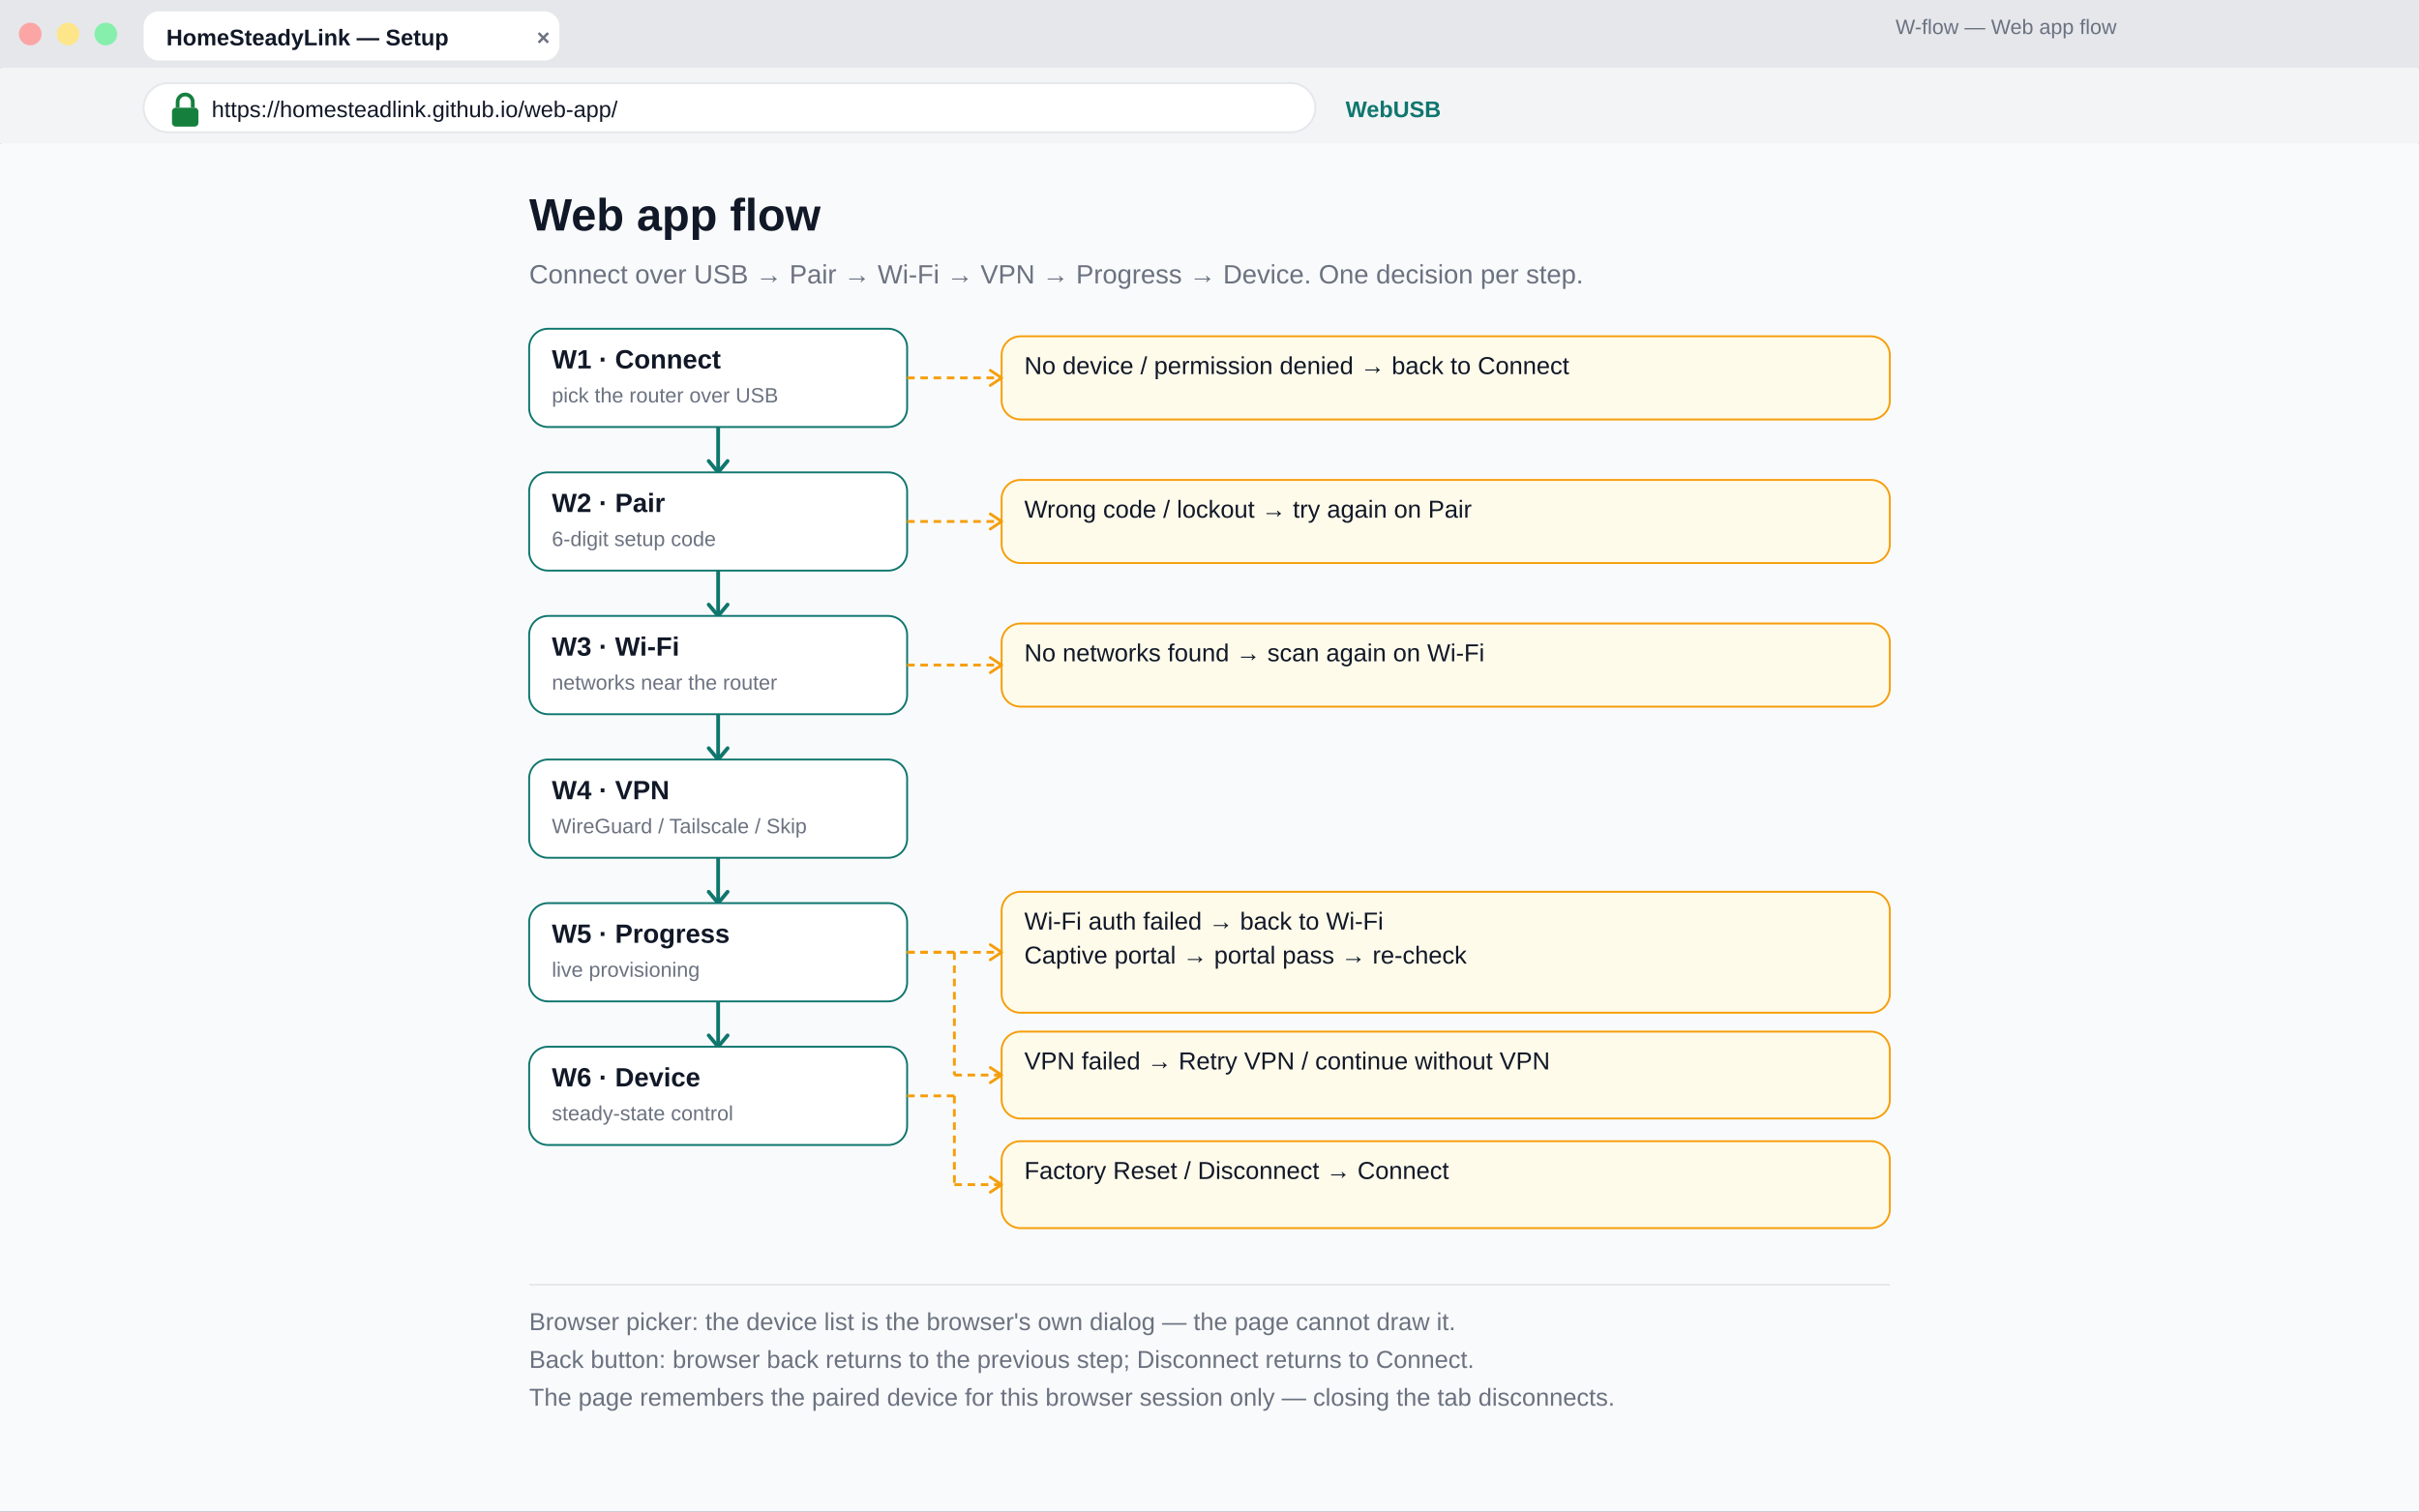
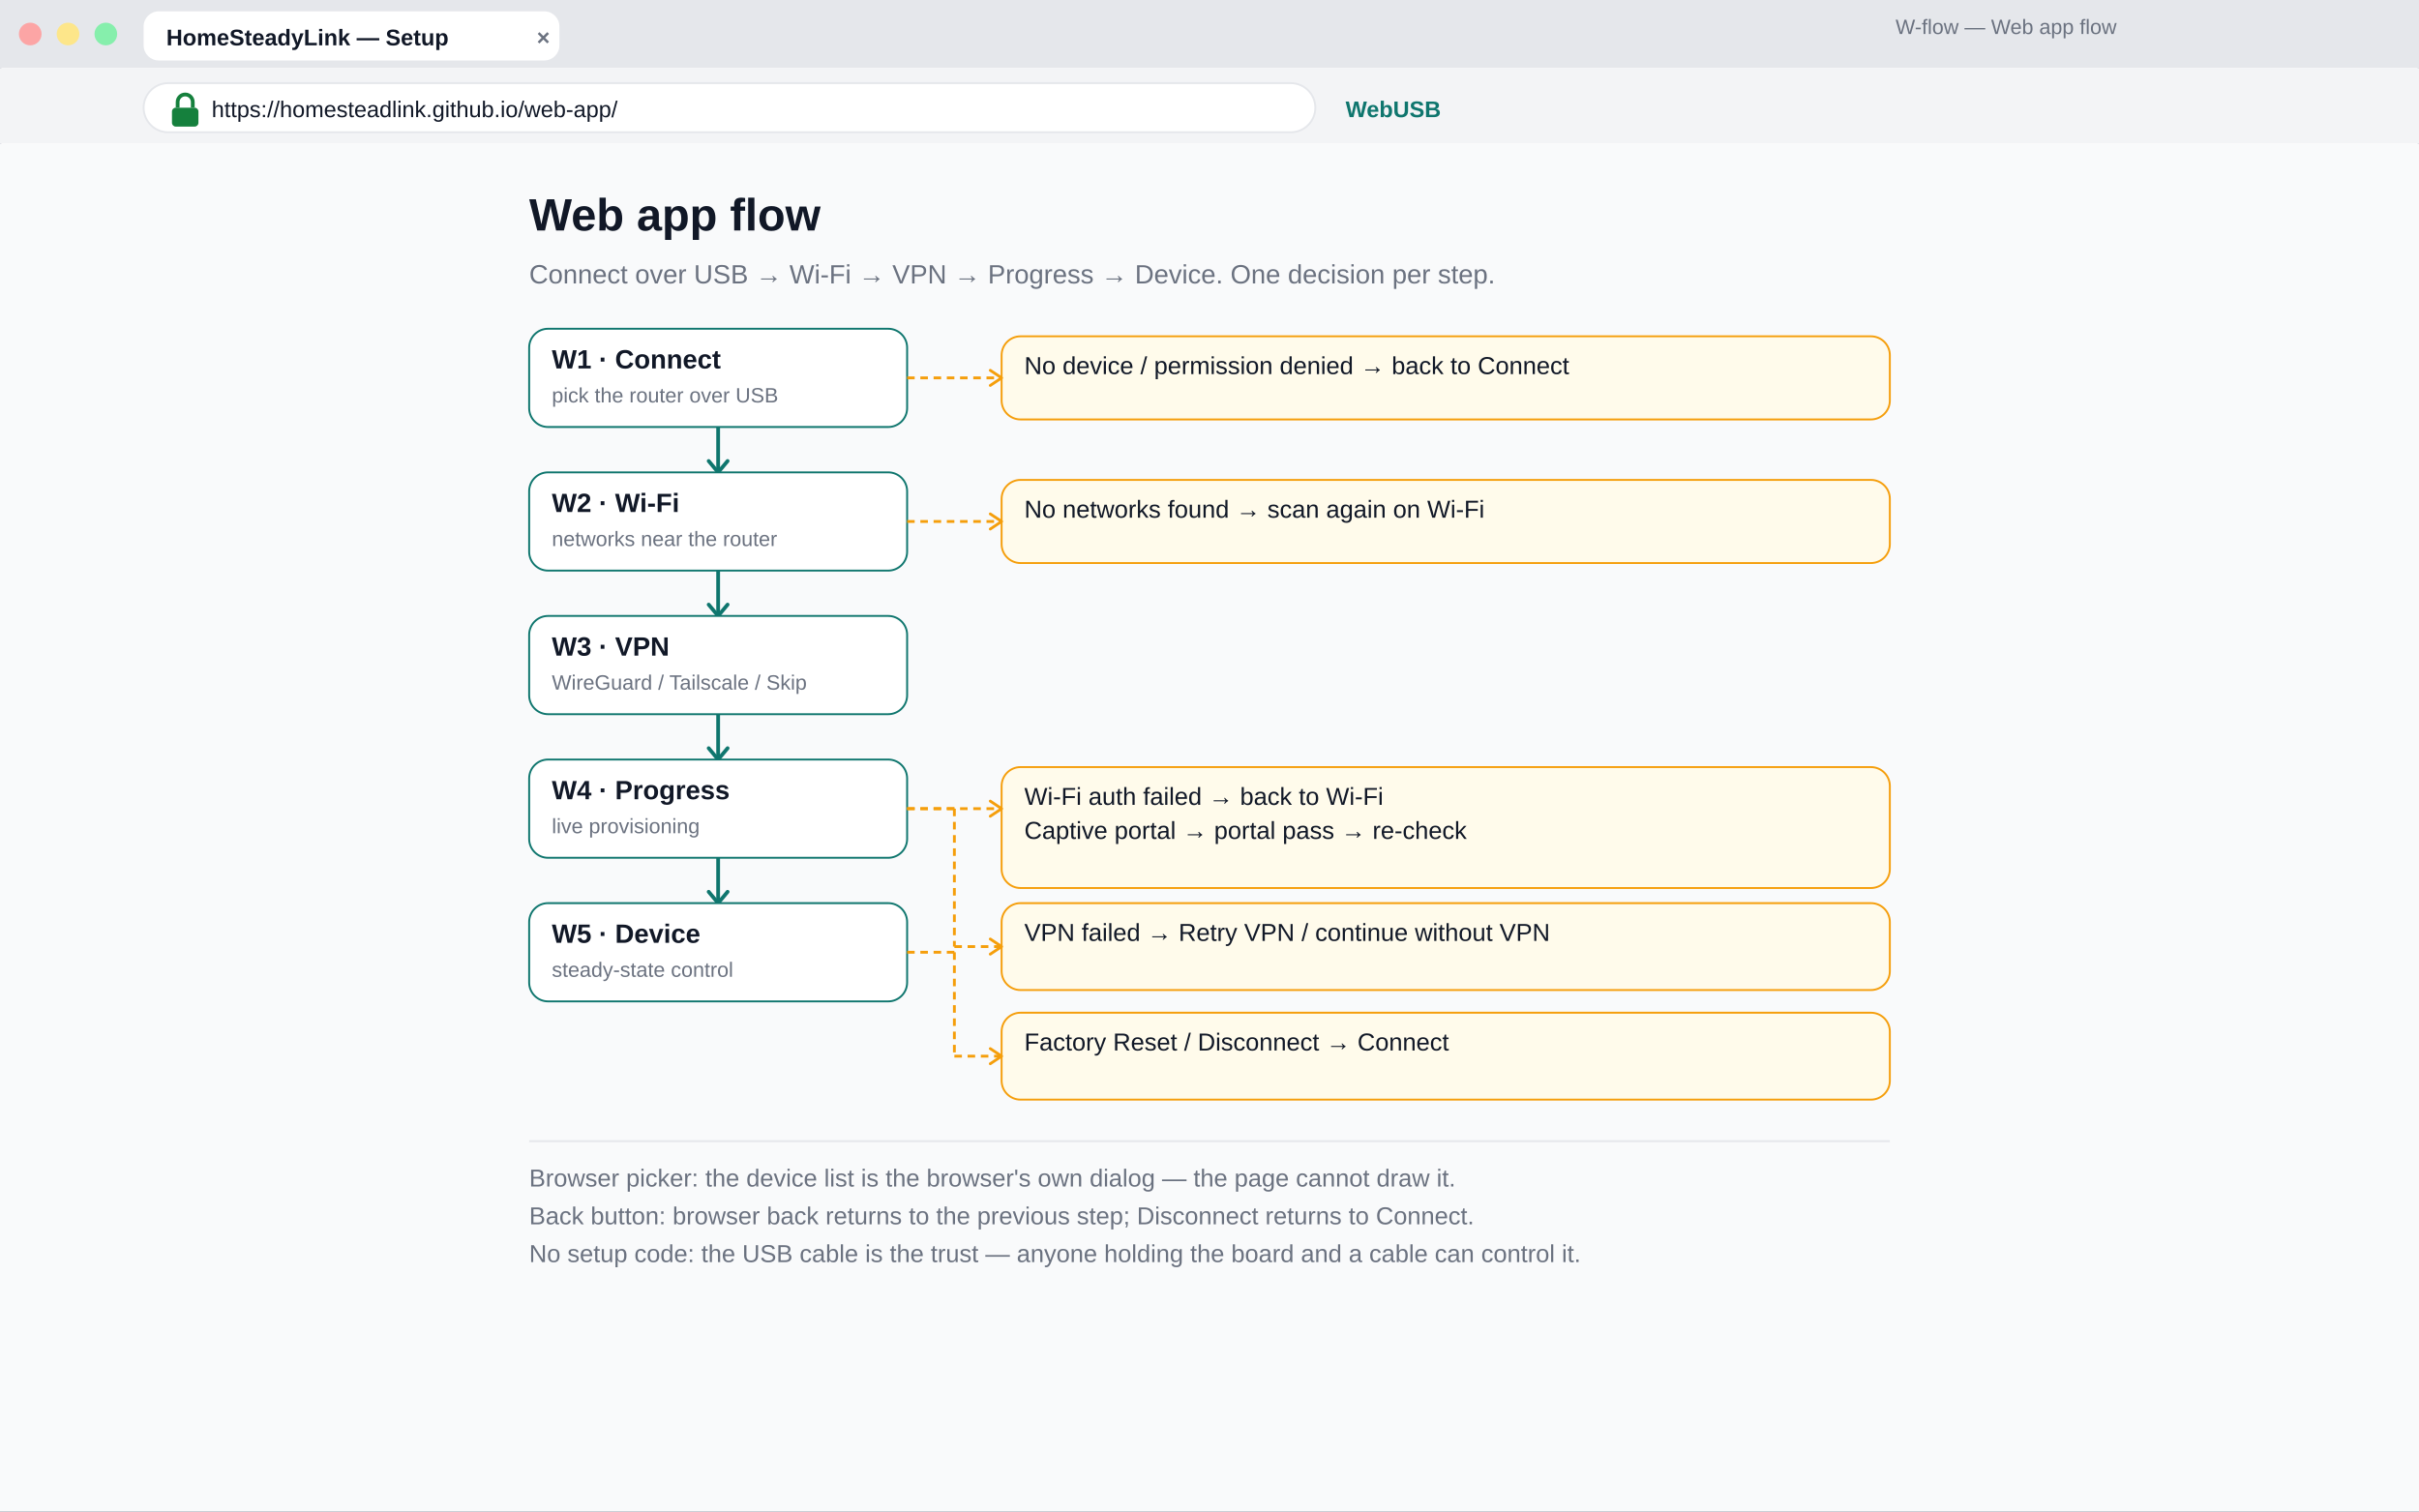
<svg xmlns="http://www.w3.org/2000/svg" width="1280" height="800" viewBox="0 0 1280 800">
  <rect x="0" y="0" width="1280" height="800" fill="#FFFFFF" />
  <rect x="0" y="0" width="1280" height="800" fill="none" stroke="#9CA3AF" stroke-width="1.5" />
  <rect x="0" y="0" width="1280" height="36" fill="#E5E7EB" />
  <circle cx="16" cy="18" r="6" fill="#FCA5A5" />
  <circle cx="36" cy="18" r="6" fill="#FDE68A" />
  <circle cx="56" cy="18" r="6" fill="#86EFAC" />
  <rect x="76" y="6" width="220" height="26" rx="8" fill="#FFFFFF" />
  <text x="88" y="24" font-family="Arial, Helvetica, sans-serif" font-size="12" font-weight="bold" fill="#111827" text-anchor="start">HomeSteadyLink — Setup</text>
  <text x="284" y="24" font-family="Arial, Helvetica, sans-serif" font-size="12" font-weight="bold" fill="#6B7280" text-anchor="start">×</text>
  <rect x="0" y="36" width="1280" height="40" fill="#F3F4F6" />
  <rect x="76" y="44" width="620" height="26" rx="13" fill="#FFFFFF" stroke="#E5E7EB" />
  <g stroke="#15803D" stroke-width="2" fill="none">
    <rect x="91" y="57" width="14" height="10" rx="2" fill="#15803D" stroke="none" />
    <path d="M94 57 V54 a4 4 0 0 1 8 0 V57" />
  </g>
  <text x="112" y="62" font-family="Arial, Helvetica, sans-serif" font-size="12" font-weight="normal" fill="#111827" text-anchor="start">https://homesteadlink.github.io/web-app/</text>
  <text x="712" y="62" font-family="Arial, Helvetica, sans-serif" font-size="12" font-weight="bold" fill="#0F766E" text-anchor="start">WebUSB</text>
  <text x="1120" y="18" font-family="Arial, Helvetica, sans-serif" font-size="11" font-weight="normal" fill="#6B7280" text-anchor="end">W-flow — Web app flow</text>
  <rect x="0" y="76" width="1280" height="724" fill="#F9FAFB" />
  <text x="280" y="122" font-family="Arial, Helvetica, sans-serif" font-size="24" font-weight="bold" fill="#111827" text-anchor="start">Web app flow</text>
-   <text x="280" y="150" font-family="Arial, Helvetica, sans-serif" font-size="14" font-weight="normal" fill="#6B7280" text-anchor="start">Connect over USB → Pair → Wi-Fi → VPN → Progress → Device. One decision per step.</text>
+   <text x="280" y="150" font-family="Arial, Helvetica, sans-serif" font-size="14" font-weight="normal" fill="#6B7280" text-anchor="start">Connect over USB → Wi-Fi → VPN → Progress → Device. One decision per step.</text>
  <rect x="280" y="174" width="200" height="52" rx="10" fill="#FFFFFF" stroke="#0F766E" stroke-width="1" />
  <text x="292" y="195" font-family="Arial, Helvetica, sans-serif" font-size="14" font-weight="bold" fill="#111827" text-anchor="start">W1 · Connect</text>
  <text x="292" y="213" font-family="Arial, Helvetica, sans-serif" font-size="11" font-weight="normal" fill="#6B7280" text-anchor="start">pick the router over USB</text>
  <line x1="380.0" y1="226" x2="380.0" y2="250" stroke="#0F766E" stroke-width="2" />
  <path d="M375.0 244 L380.0 250 L385.0 244" fill="none" stroke="#0F766E" stroke-width="2" stroke-linecap="round" stroke-linejoin="round" />
  <rect x="280" y="250" width="200" height="52" rx="10" fill="#FFFFFF" stroke="#0F766E" stroke-width="1" />
-   <text x="292" y="271" font-family="Arial, Helvetica, sans-serif" font-size="14" font-weight="bold" fill="#111827" text-anchor="start">W2 · Pair</text>
-   <text x="292" y="289" font-family="Arial, Helvetica, sans-serif" font-size="11" font-weight="normal" fill="#6B7280" text-anchor="start">6-digit setup code</text>
+   <text x="292" y="271" font-family="Arial, Helvetica, sans-serif" font-size="14" font-weight="bold" fill="#111827" text-anchor="start">W2 · Wi-Fi</text>
+   <text x="292" y="289" font-family="Arial, Helvetica, sans-serif" font-size="11" font-weight="normal" fill="#6B7280" text-anchor="start">networks near the router</text>
  <line x1="380.0" y1="302" x2="380.0" y2="326" stroke="#0F766E" stroke-width="2" />
  <path d="M375.0 320 L380.0 326 L385.0 320" fill="none" stroke="#0F766E" stroke-width="2" stroke-linecap="round" stroke-linejoin="round" />
  <rect x="280" y="326" width="200" height="52" rx="10" fill="#FFFFFF" stroke="#0F766E" stroke-width="1" />
-   <text x="292" y="347" font-family="Arial, Helvetica, sans-serif" font-size="14" font-weight="bold" fill="#111827" text-anchor="start">W3 · Wi-Fi</text>
-   <text x="292" y="365" font-family="Arial, Helvetica, sans-serif" font-size="11" font-weight="normal" fill="#6B7280" text-anchor="start">networks near the router</text>
+   <text x="292" y="347" font-family="Arial, Helvetica, sans-serif" font-size="14" font-weight="bold" fill="#111827" text-anchor="start">W3 · VPN</text>
+   <text x="292" y="365" font-family="Arial, Helvetica, sans-serif" font-size="11" font-weight="normal" fill="#6B7280" text-anchor="start">WireGuard / Tailscale / Skip</text>
  <line x1="380.0" y1="378" x2="380.0" y2="402" stroke="#0F766E" stroke-width="2" />
  <path d="M375.0 396 L380.0 402 L385.0 396" fill="none" stroke="#0F766E" stroke-width="2" stroke-linecap="round" stroke-linejoin="round" />
  <rect x="280" y="402" width="200" height="52" rx="10" fill="#FFFFFF" stroke="#0F766E" stroke-width="1" />
-   <text x="292" y="423" font-family="Arial, Helvetica, sans-serif" font-size="14" font-weight="bold" fill="#111827" text-anchor="start">W4 · VPN</text>
-   <text x="292" y="441" font-family="Arial, Helvetica, sans-serif" font-size="11" font-weight="normal" fill="#6B7280" text-anchor="start">WireGuard / Tailscale / Skip</text>
+   <text x="292" y="423" font-family="Arial, Helvetica, sans-serif" font-size="14" font-weight="bold" fill="#111827" text-anchor="start">W4 · Progress</text>
+   <text x="292" y="441" font-family="Arial, Helvetica, sans-serif" font-size="11" font-weight="normal" fill="#6B7280" text-anchor="start">live provisioning</text>
  <line x1="380.0" y1="454" x2="380.0" y2="478" stroke="#0F766E" stroke-width="2" />
  <path d="M375.0 472 L380.0 478 L385.0 472" fill="none" stroke="#0F766E" stroke-width="2" stroke-linecap="round" stroke-linejoin="round" />
  <rect x="280" y="478" width="200" height="52" rx="10" fill="#FFFFFF" stroke="#0F766E" stroke-width="1" />
-   <text x="292" y="499" font-family="Arial, Helvetica, sans-serif" font-size="14" font-weight="bold" fill="#111827" text-anchor="start">W5 · Progress</text>
-   <text x="292" y="517" font-family="Arial, Helvetica, sans-serif" font-size="11" font-weight="normal" fill="#6B7280" text-anchor="start">live provisioning</text>
-   <line x1="380.0" y1="530" x2="380.0" y2="554" stroke="#0F766E" stroke-width="2" />
-   <path d="M375.0 548 L380.0 554 L385.0 548" fill="none" stroke="#0F766E" stroke-width="2" stroke-linecap="round" stroke-linejoin="round" />
-   <rect x="280" y="554" width="200" height="52" rx="10" fill="#FFFFFF" stroke="#0F766E" stroke-width="1" />
-   <text x="292" y="575" font-family="Arial, Helvetica, sans-serif" font-size="14" font-weight="bold" fill="#111827" text-anchor="start">W6 · Device</text>
-   <text x="292" y="593" font-family="Arial, Helvetica, sans-serif" font-size="11" font-weight="normal" fill="#6B7280" text-anchor="start">steady-state control</text>
+   <text x="292" y="499" font-family="Arial, Helvetica, sans-serif" font-size="14" font-weight="bold" fill="#111827" text-anchor="start">W5 · Device</text>
+   <text x="292" y="517" font-family="Arial, Helvetica, sans-serif" font-size="11" font-weight="normal" fill="#6B7280" text-anchor="start">steady-state control</text>
  <rect x="530" y="178" width="470" height="44" rx="10" fill="#FFFBEB" stroke="#F59E0B" stroke-width="1" />
  <text x="542" y="198" font-family="Arial, Helvetica, sans-serif" font-size="13" font-weight="normal" fill="#111827" text-anchor="start">No device / permission denied → back to Connect</text>
  <line x1="480" y1="200.0" x2="530" y2="200.0" stroke="#F59E0B" stroke-width="1.5" stroke-dasharray="4 3" />
  <path d="M524 196.0 L530 200.0 L524 204.0" fill="none" stroke="#F59E0B" stroke-width="1.5" stroke-linecap="round" stroke-linejoin="round" />
  <rect x="530" y="254" width="470" height="44" rx="10" fill="#FFFBEB" stroke="#F59E0B" stroke-width="1" />
-   <text x="542" y="274" font-family="Arial, Helvetica, sans-serif" font-size="13" font-weight="normal" fill="#111827" text-anchor="start">Wrong code / lockout → try again on Pair</text>
+   <text x="542" y="274" font-family="Arial, Helvetica, sans-serif" font-size="13" font-weight="normal" fill="#111827" text-anchor="start">No networks found → scan again on Wi-Fi</text>
  <line x1="480" y1="276.0" x2="530" y2="276.0" stroke="#F59E0B" stroke-width="1.5" stroke-dasharray="4 3" />
  <path d="M524 272.0 L530 276.0 L524 280.0" fill="none" stroke="#F59E0B" stroke-width="1.5" stroke-linecap="round" stroke-linejoin="round" />
-   <rect x="530" y="330" width="470" height="44" rx="10" fill="#FFFBEB" stroke="#F59E0B" stroke-width="1" />
-   <text x="542" y="350" font-family="Arial, Helvetica, sans-serif" font-size="13" font-weight="normal" fill="#111827" text-anchor="start">No networks found → scan again on Wi-Fi</text>
-   <line x1="480" y1="352.0" x2="530" y2="352.0" stroke="#F59E0B" stroke-width="1.5" stroke-dasharray="4 3" />
-   <path d="M524 348.0 L530 352.0 L524 356.0" fill="none" stroke="#F59E0B" stroke-width="1.5" stroke-linecap="round" stroke-linejoin="round" />
-   <rect x="530" y="472" width="470" height="64" rx="10" fill="#FFFBEB" stroke="#F59E0B" stroke-width="1" />
-   <text x="542" y="492" font-family="Arial, Helvetica, sans-serif" font-size="13" font-weight="normal" fill="#111827" text-anchor="start">Wi-Fi auth failed → back to Wi-Fi</text>
-   <text x="542" y="510" font-family="Arial, Helvetica, sans-serif" font-size="13" font-weight="normal" fill="#111827" text-anchor="start">Captive portal → portal pass → re-check</text>
-   <line x1="480" y1="504.0" x2="530" y2="504.0" stroke="#F59E0B" stroke-width="1.5" stroke-dasharray="4 3" />
-   <path d="M524 500.0 L530 504.0 L524 508.0" fill="none" stroke="#F59E0B" stroke-width="1.5" stroke-linecap="round" stroke-linejoin="round" />
-   <rect x="530" y="546" width="470" height="46" rx="10" fill="#FFFBEB" stroke="#F59E0B" stroke-width="1" />
-   <text x="542" y="566" font-family="Arial, Helvetica, sans-serif" font-size="13" font-weight="normal" fill="#111827" text-anchor="start">VPN failed → Retry VPN / continue without VPN</text>
+   <rect x="530" y="406" width="470" height="64" rx="10" fill="#FFFBEB" stroke="#F59E0B" stroke-width="1" />
+   <text x="542" y="426" font-family="Arial, Helvetica, sans-serif" font-size="13" font-weight="normal" fill="#111827" text-anchor="start">Wi-Fi auth failed → back to Wi-Fi</text>
+   <text x="542" y="444" font-family="Arial, Helvetica, sans-serif" font-size="13" font-weight="normal" fill="#111827" text-anchor="start">Captive portal → portal pass → re-check</text>
+   <line x1="480" y1="428.0" x2="530" y2="428.0" stroke="#F59E0B" stroke-width="1.5" stroke-dasharray="4 3" />
+   <path d="M524 424.0 L530 428.0 L524 432.0" fill="none" stroke="#F59E0B" stroke-width="1.5" stroke-linecap="round" stroke-linejoin="round" />
+   <rect x="530" y="478" width="470" height="46" rx="10" fill="#FFFBEB" stroke="#F59E0B" stroke-width="1" />
+   <text x="542" y="498" font-family="Arial, Helvetica, sans-serif" font-size="13" font-weight="normal" fill="#111827" text-anchor="start">VPN failed → Retry VPN / continue without VPN</text>
+   <line x1="480" y1="428.0" x2="505" y2="428.0" stroke="#F59E0B" stroke-width="1.5" stroke-dasharray="4 3" />
+   <line x1="505" y1="428.0" x2="505" y2="501" stroke="#F59E0B" stroke-width="1.5" stroke-dasharray="4 3" />
+   <line x1="505" y1="501" x2="530" y2="501" stroke="#F59E0B" stroke-width="1.5" stroke-dasharray="4 3" />
+   <path d="M524 497 L530 501 L524 505" fill="none" stroke="#F59E0B" stroke-width="1.5" stroke-linecap="round" stroke-linejoin="round" />
+   <rect x="530" y="536" width="470" height="46" rx="10" fill="#FFFBEB" stroke="#F59E0B" stroke-width="1" />
+   <text x="542" y="556" font-family="Arial, Helvetica, sans-serif" font-size="13" font-weight="normal" fill="#111827" text-anchor="start">Factory Reset / Disconnect → Connect</text>
  <line x1="480" y1="504.0" x2="505" y2="504.0" stroke="#F59E0B" stroke-width="1.5" stroke-dasharray="4 3" />
-   <line x1="505" y1="504.0" x2="505" y2="569" stroke="#F59E0B" stroke-width="1.5" stroke-dasharray="4 3" />
-   <line x1="505" y1="569" x2="530" y2="569" stroke="#F59E0B" stroke-width="1.5" stroke-dasharray="4 3" />
-   <path d="M524 565 L530 569 L524 573" fill="none" stroke="#F59E0B" stroke-width="1.5" stroke-linecap="round" stroke-linejoin="round" />
-   <rect x="530" y="604" width="470" height="46" rx="10" fill="#FFFBEB" stroke="#F59E0B" stroke-width="1" />
-   <text x="542" y="624" font-family="Arial, Helvetica, sans-serif" font-size="13" font-weight="normal" fill="#111827" text-anchor="start">Factory Reset / Disconnect → Connect</text>
-   <line x1="480" y1="580.0" x2="505" y2="580.0" stroke="#F59E0B" stroke-width="1.5" stroke-dasharray="4 3" />
-   <line x1="505" y1="580.0" x2="505" y2="627" stroke="#F59E0B" stroke-width="1.5" stroke-dasharray="4 3" />
-   <line x1="505" y1="627" x2="530" y2="627" stroke="#F59E0B" stroke-width="1.5" stroke-dasharray="4 3" />
-   <path d="M524 623 L530 627 L524 631" fill="none" stroke="#F59E0B" stroke-width="1.5" stroke-linecap="round" stroke-linejoin="round" />
-   <line x1="280" y1="680" x2="1000" y2="680" stroke="#E5E7EB" stroke-width="1" />
-   <text x="280" y="704" font-family="Arial, Helvetica, sans-serif" font-size="13" font-weight="normal" fill="#6B7280" text-anchor="start">Browser picker: the device list is the browser's own dialog — the page cannot draw it.</text>
-   <text x="280" y="724" font-family="Arial, Helvetica, sans-serif" font-size="13" font-weight="normal" fill="#6B7280" text-anchor="start">Back button: browser back returns to the previous step; Disconnect returns to Connect.</text>
-   <text x="280" y="744" font-family="Arial, Helvetica, sans-serif" font-size="13" font-weight="normal" fill="#6B7280" text-anchor="start">The page remembers the paired device for this browser session only — closing the tab disconnects.</text>
+   <line x1="505" y1="504.0" x2="505" y2="559" stroke="#F59E0B" stroke-width="1.5" stroke-dasharray="4 3" />
+   <line x1="505" y1="559" x2="530" y2="559" stroke="#F59E0B" stroke-width="1.5" stroke-dasharray="4 3" />
+   <path d="M524 555 L530 559 L524 563" fill="none" stroke="#F59E0B" stroke-width="1.5" stroke-linecap="round" stroke-linejoin="round" />
+   <line x1="280" y1="604" x2="1000" y2="604" stroke="#E5E7EB" stroke-width="1" />
+   <text x="280" y="628" font-family="Arial, Helvetica, sans-serif" font-size="13" font-weight="normal" fill="#6B7280" text-anchor="start">Browser picker: the device list is the browser's own dialog — the page cannot draw it.</text>
+   <text x="280" y="648" font-family="Arial, Helvetica, sans-serif" font-size="13" font-weight="normal" fill="#6B7280" text-anchor="start">Back button: browser back returns to the previous step; Disconnect returns to Connect.</text>
+   <text x="280" y="668" font-family="Arial, Helvetica, sans-serif" font-size="13" font-weight="normal" fill="#6B7280" text-anchor="start">No setup code: the USB cable is the trust — anyone holding the board and a cable can control it.</text>
</svg>
